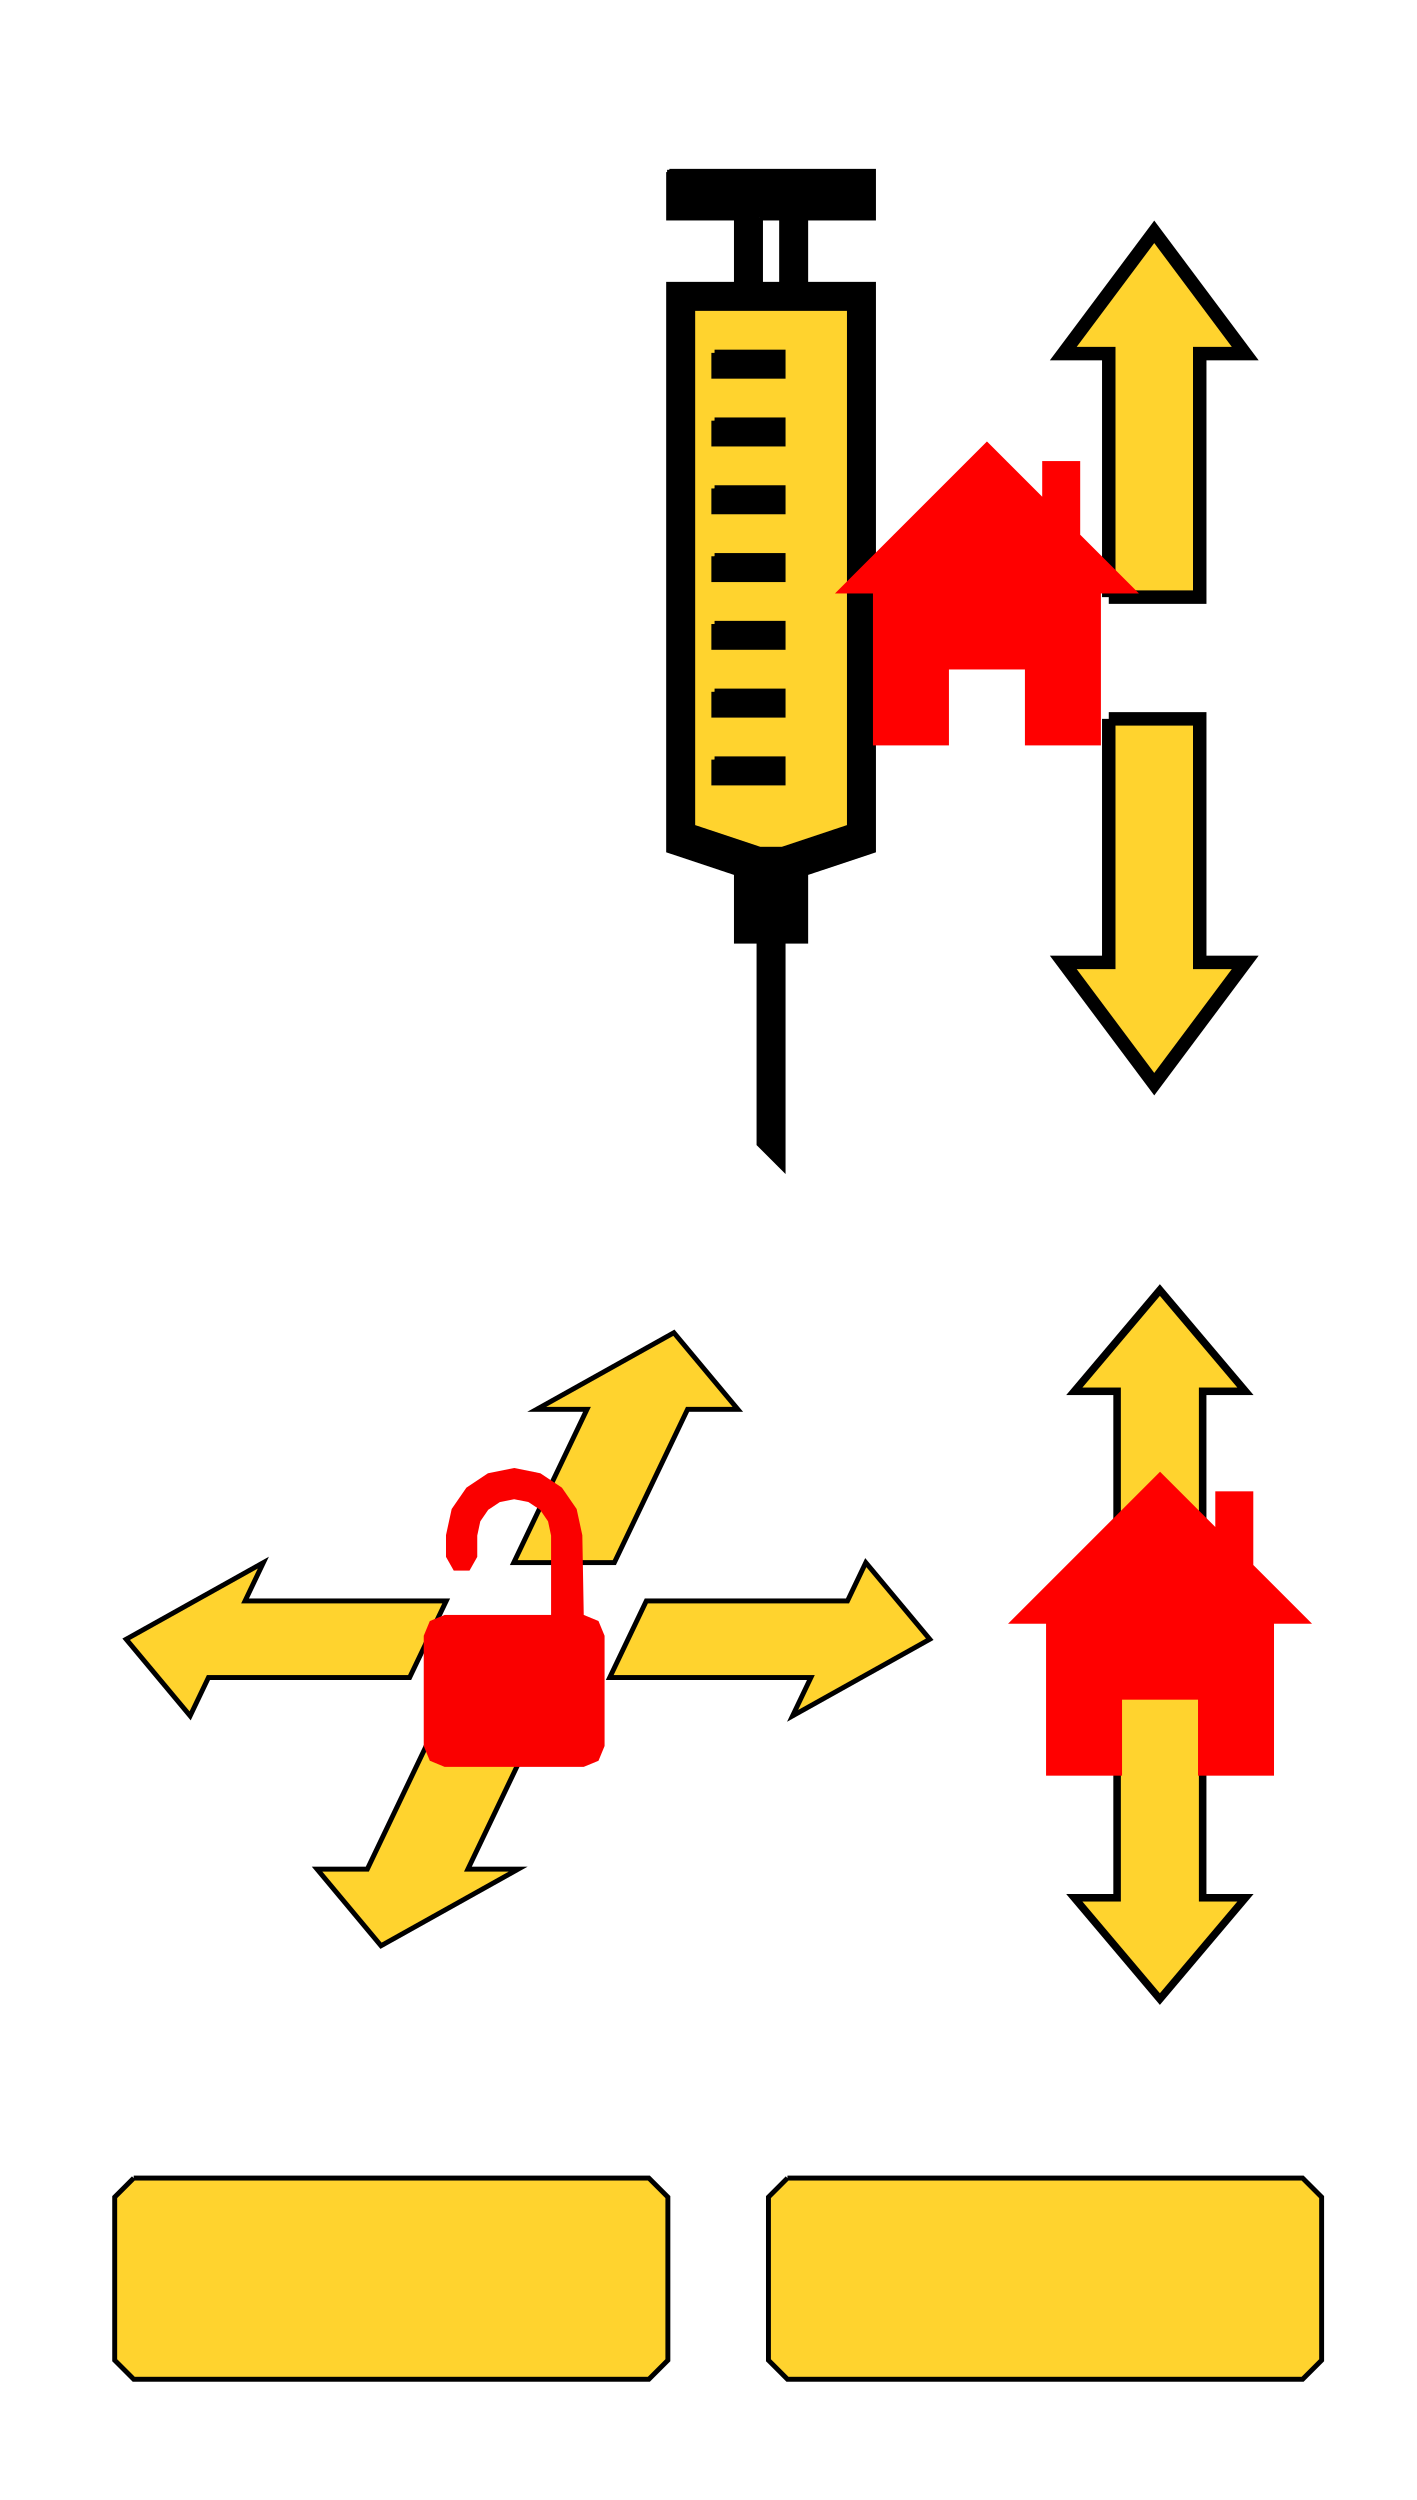
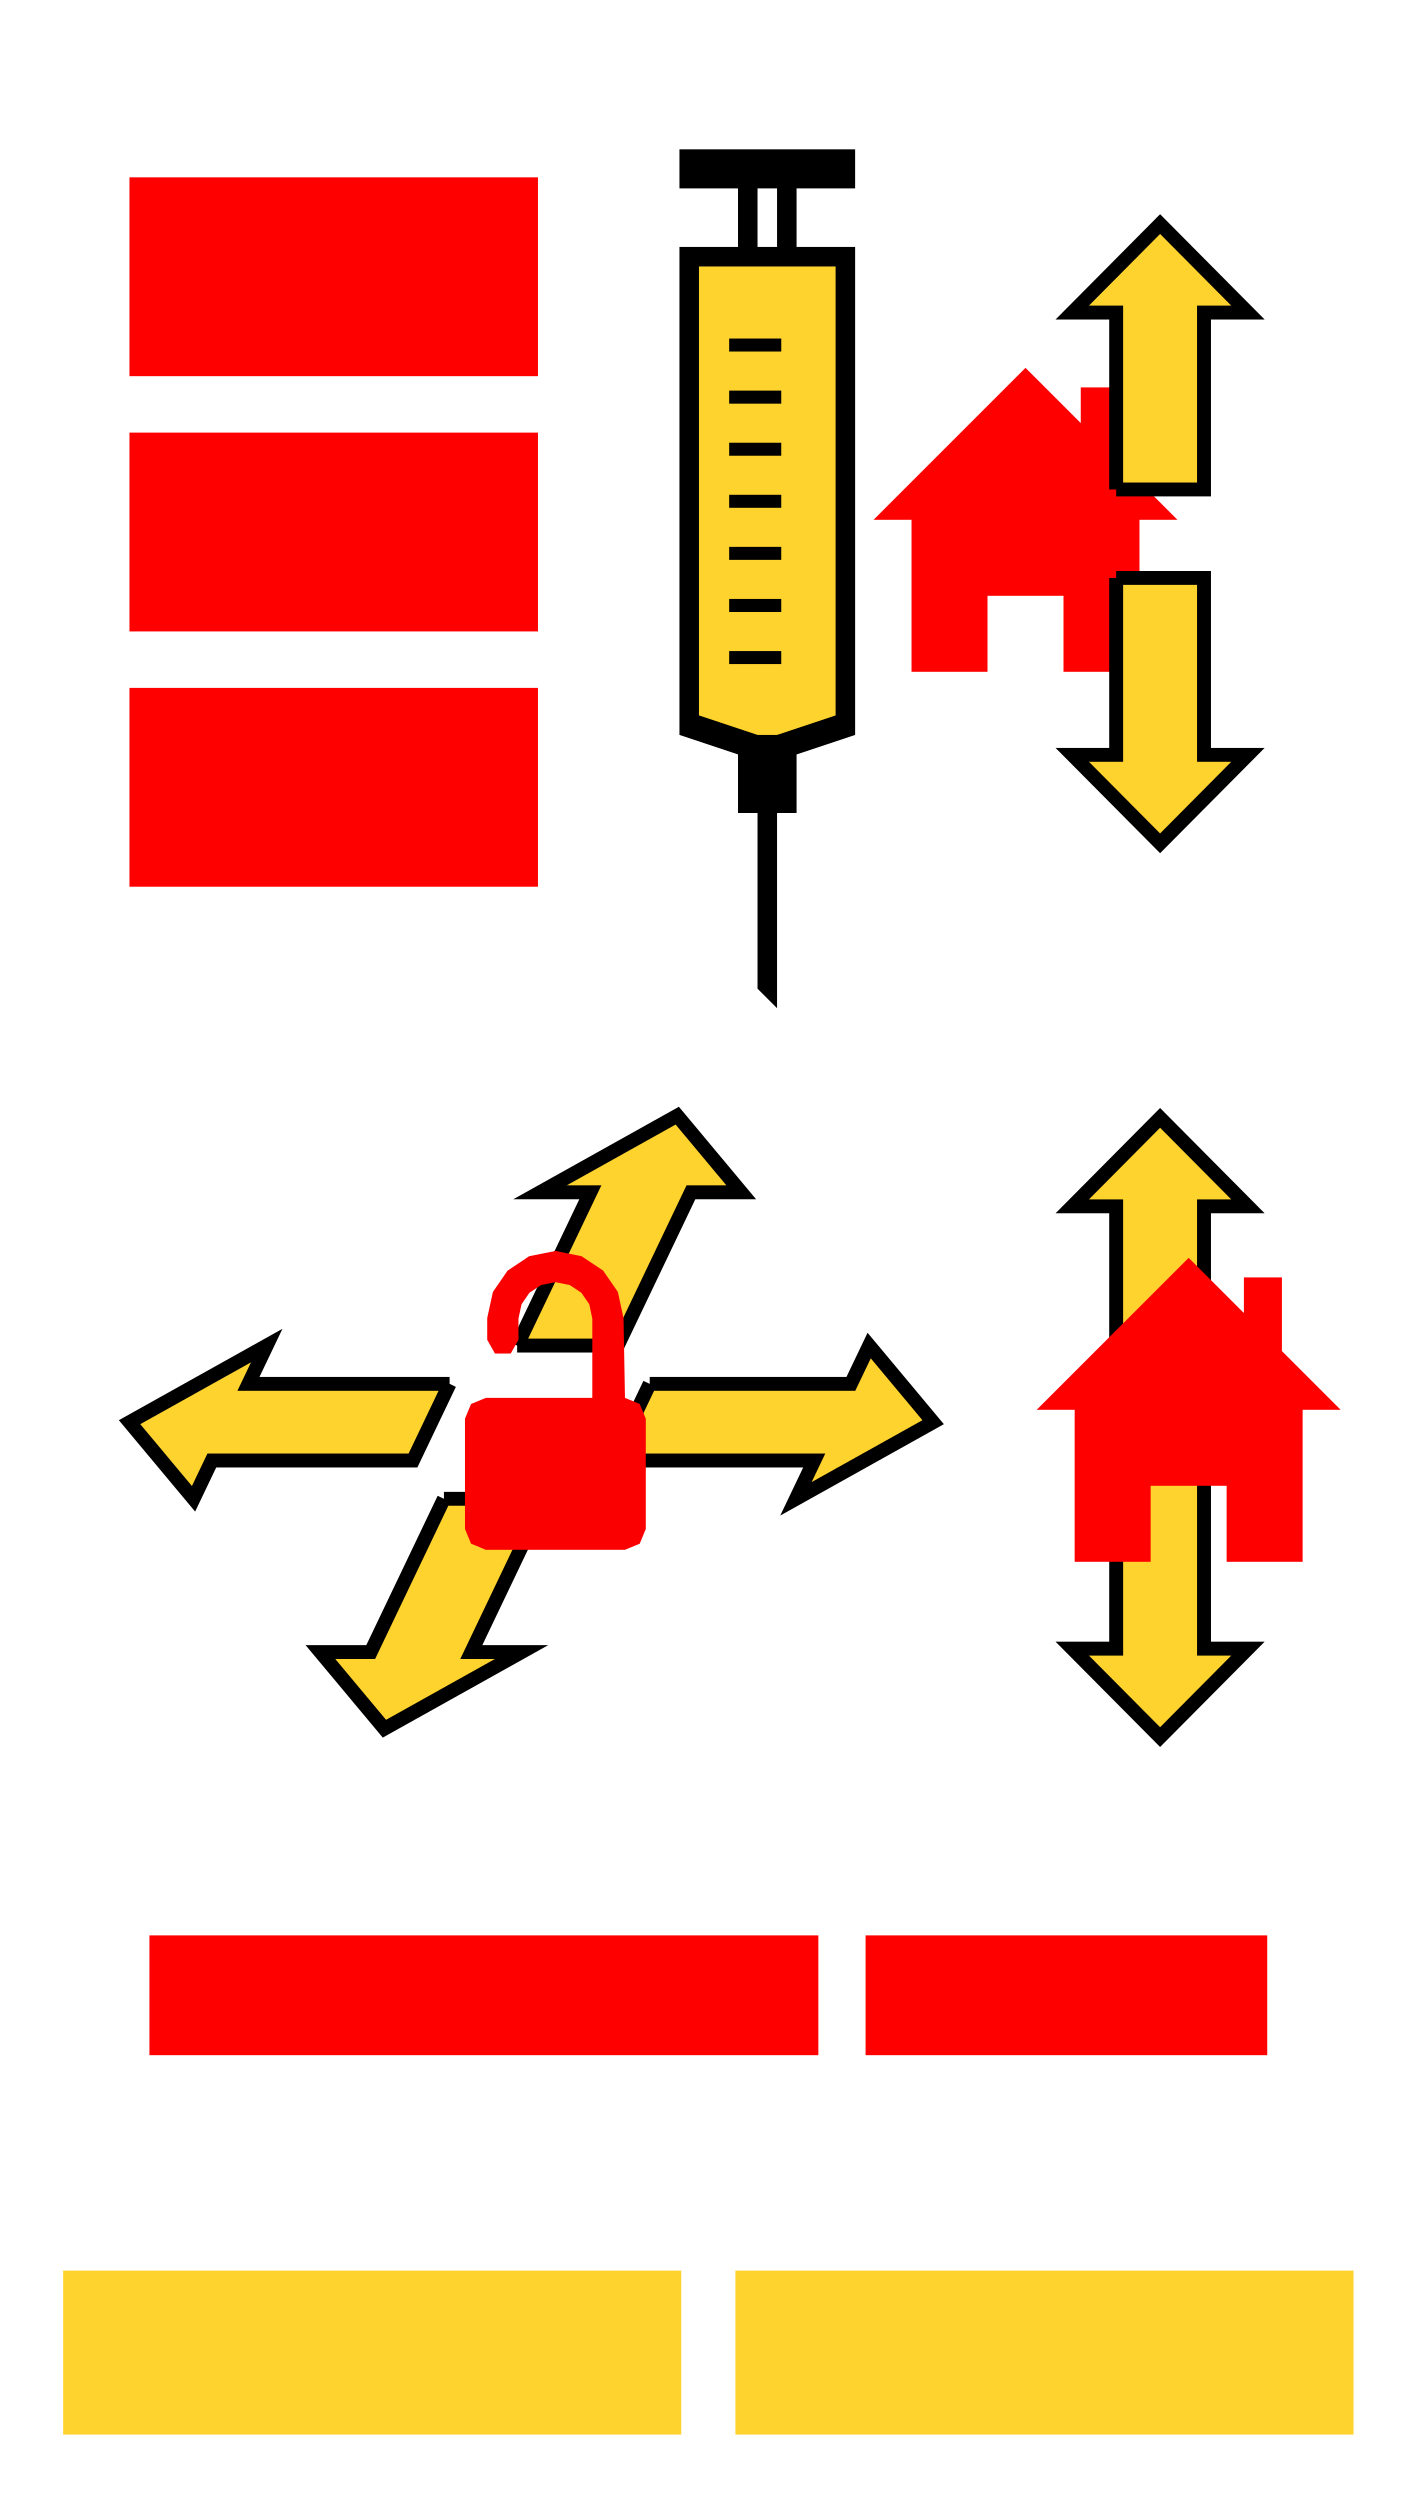
<svg xmlns="http://www.w3.org/2000/svg" xmlns:ns1="http://www.openswatchbook.org/uri/2009/osb" width="272" height="480" viewBox="0 0 272 480" version="1.1" id="svg8">
  <defs id="defs2">
-     <linearGradient gradientTransform="matrix(0.06522503,0,0,0.244485,286.6275,1312.238)" ns1:paint="solid" id="linearGradient4768">
+     <linearGradient gradientTransform="matrix(0.05895953,0,0,0.1535812,1492.851,2392.693)" ns1:paint="solid" id="linearGradient4768">
      <stop id="stop4766" offset="0" style="stop-color:#ffd32e;stop-opacity:1;" />
    </linearGradient>
-     <linearGradient gradientTransform="matrix(9.1914415e-5,0,0,9.1914415e-5,-11.61456,129.1544)" ns1:paint="solid" id="linearGradient4762">
+     <linearGradient gradientTransform="matrix(9.1914415e-5,0,0,9.1914415e-5,-7.566475,84.92765)" ns1:paint="solid" id="linearGradient4762">
      <stop id="stop4760" offset="0" style="stop-color:#000000;stop-opacity:1;" />
    </linearGradient>
  </defs>
  <g style="display:inline" id="layer4">
-     <path style="fill:url(#linearGradient4768);stroke:url(#linearGradient4768);stroke-width:0.575px;stroke-linecap:butt;stroke-linejoin:miter;stroke-opacity:1" d="m 131.395,160.608 13.372,4.332 h 6.114 l 13.593,-4.332 V 57.656 h -33.079 z" id="syringe_fluid" />
-     <path style="display:inline;fill:url(#linearGradient4768);stroke:#000000;stroke-width:1.447;stroke-linecap:butt;stroke-linejoin:miter;stroke-miterlimit:4;stroke-dasharray:none;stroke-opacity:1" d="m 214.48,325.477 h 16.431 v 38.896 h 8.216 l -16.431,19.448 -16.431,-19.448 h 8.216 v -38.896" id="z_neg" />
-     <path style="display:inline;fill:url(#linearGradient4768);stroke:#000000;stroke-width:1.447;stroke-linecap:butt;stroke-linejoin:miter;stroke-miterlimit:4;stroke-dasharray:none;stroke-opacity:1" d="m 214.48,306.029 h 16.431 V 267.133 h 8.216 l -16.431,-19.448 -16.431,19.448 h 8.216 v 38.896" id="z_pos" />
-     <path style="display:inline;fill:url(#linearGradient4768);stroke:#000000;stroke-width:0.945;stroke-linecap:butt;stroke-linejoin:miter;stroke-miterlimit:4;stroke-dasharray:none;stroke-opacity:1" d="m 151.192,418.194 h 98.912 l 3.649,3.649 v 31.323 l -3.649,3.649 h -98.912 l -3.649,-3.649 v -31.323 l 3.649,-3.649 v 0" id="menu_btn" menu_btn="" />
-     <path style="display:inline;fill:url(#linearGradient4768);stroke:#000000;stroke-width:0.945;stroke-linecap:butt;stroke-linejoin:miter;stroke-miterlimit:4;stroke-dasharray:none;stroke-opacity:1" d="m 25.671,418.194 h 98.911 l 3.649,3.649 v 31.323 l -3.649,3.649 H 25.671 l -3.649,-3.649 v -31.323 l 3.649,-3.649 v 0" id="usb_btn" usb_btn="" />
-     <path style="display:inline;fill:url(#linearGradient4768);stroke:#000000;stroke-width:0.945;stroke-linecap:butt;stroke-linejoin:miter;stroke-miterlimit:4;stroke-dasharray:none;stroke-opacity:1" d="m 84.585,329.446 h 19.311 l -14.057,29.426 h 9.655 L 73.155,373.585 60.873,358.872 h 9.655 z" id="y_neg" y_pos="path4514" />
-     <path style="display:inline;fill:url(#linearGradient4768);stroke:#000000;stroke-width:0.945;stroke-linecap:butt;stroke-linejoin:miter;stroke-miterlimit:4;stroke-dasharray:none;stroke-opacity:1" d="m 98.643,300.02 h 19.311 l 14.057,-29.426 h 9.655 l -12.282,-14.713 -26.34,14.713 h 9.655 z" id="y_pos" />
-     <path style="display:inline;fill:url(#linearGradient4768);stroke:#000000;stroke-width:0.945;stroke-linecap:butt;stroke-linejoin:miter;stroke-miterlimit:4;stroke-dasharray:none;stroke-opacity:1" d="M 85.673,307.377 78.644,322.09 H 40.022 l -3.514,7.357 -12.282,-14.713 26.34,-14.713 -3.514,7.357 z" id="x_neg" />
-     <path style="display:inline;fill:url(#linearGradient4768);stroke:#000000;stroke-width:0.945;stroke-linecap:butt;stroke-linejoin:miter;stroke-miterlimit:4;stroke-dasharray:none;stroke-opacity:1" d="m 124.095,307.377 -7.029,14.713 h 38.622 l -3.514,7.357 26.34,-14.713 -12.282,-14.713 -3.514,7.357 z" id="x_pos" x_pos="" />
-     <path id="syringe" style="display:inline;fill:url(#linearGradient4762);stroke:url(#linearGradient4762);stroke-width:1.227;stroke-linecap:butt;stroke-linejoin:miter;stroke-opacity:1" d="m 137.196,145.846 v 4.339 h 13.016 v -4.339 h -13.016 m 0,-13.016 v 4.339 h 13.016 v -4.339 h -13.016 m 0,-13.016 v 4.339 h 13.016 v -4.339 h -13.016 m 0,-13.016 v 4.339 h 13.016 v -4.339 h -13.016 m 0,-13.016 v 4.339 h 13.016 v -4.339 h -13.016 m 0,-13.016 v 4.339 h 13.016 v -4.339 h -13.016 m 0,-13.016 v 4.339 h 13.016 v -4.339 h -13.016 m -8.677,-34.709 v 8.677 h 13.016 v 13.016 h -13.016 V 163.2 l 13.016,4.339 v 13.016 h 4.339 v 39.048 l 4.339,4.339 v -43.387 h 4.339 v -13.016 l 13.016,-4.339 V 54.734 h -13.016 V 41.718 h 13.016 v -8.677 h -39.048 m 17.355,8.677 h 4.339 v 13.016 h -4.339 V 41.718 m -13.016,17.355 h 30.371 v 99.789 l -13.016,4.339 h -4.339 l -13.016,-4.339 V 59.072" />
-     <g id="g4520">
-       <path style="display:inline;fill:url(#linearGradient4768);stroke:#000000;stroke-width:2.584;stroke-linecap:butt;stroke-linejoin:miter;stroke-miterlimit:4;stroke-dasharray:none;stroke-opacity:1" d="m 212.883,114.644 h 17.465 V 67.886 h 8.732 L 221.616,44.507 204.151,67.886 h 8.732 v 46.758" id="e_neg" />
-       <path style="display:inline;fill:url(#linearGradient4768);stroke:#000000;stroke-width:2.584;stroke-linecap:butt;stroke-linejoin:miter;stroke-miterlimit:4;stroke-dasharray:none;stroke-opacity:1" d="m 212.883,138.024 h 17.465 v 46.758 h 8.732 l -17.465,23.379 -17.465,-23.379 h 8.732 v -46.758" id="e_pos" />
+     <path style="display:inline;fill:url(#linearGradient4768);stroke:#000000;stroke-width:2.673;stroke-linecap:butt;stroke-linejoin:miter;stroke-miterlimit:4;stroke-dasharray:none;stroke-opacity:1" d="m 214.307,282.57 h 16.863 v 33.97 h 8.431 l -16.863,16.985 -16.863,-16.985 h 8.431 v -33.97" id="z_neg" />
+     <path style="display:inline;fill:url(#linearGradient4768);stroke:#000000;stroke-width:2.672;stroke-linecap:butt;stroke-linejoin:miter;stroke-miterlimit:4;stroke-dasharray:none;stroke-opacity:1" d="m 214.306,265.585 h 16.863 V 231.615 H 239.6 l -16.863,-16.985 -16.863,16.985 h 8.431 v 33.97" id="z_pos" />
+     <path style="display:inline;fill:url(#linearGradient4768);stroke:#000000;stroke-width:2.673;stroke-linecap:butt;stroke-linejoin:miter;stroke-miterlimit:4;stroke-dasharray:none;stroke-opacity:1" d="m 85.234,287.77 h 19.311 l -14.057,29.426 h 9.655 L 73.804,331.91 61.521,317.197 h 9.655 l 14.057,-29.426" id="y_neg" y_pos="path4514" />
+     <path style="display:inline;fill:url(#linearGradient4768);stroke:#000000;stroke-width:2.673;stroke-linecap:butt;stroke-linejoin:miter;stroke-miterlimit:4;stroke-dasharray:none;stroke-opacity:1" d="m 99.291,258.344 h 19.311 l 14.057,-29.426 h 9.655 l -12.282,-14.713 -26.34,14.713 h 9.655 l -14.057,29.426" id="y_pos" />
+     <path style="display:inline;fill:url(#linearGradient4768);stroke:#000000;stroke-width:2.673;stroke-linecap:butt;stroke-linejoin:miter;stroke-miterlimit:4;stroke-dasharray:none;stroke-opacity:1" d="M 86.322,265.701 79.293,280.414 H 40.671 l -3.514,7.357 -12.282,-14.713 26.34,-14.713 -3.514,7.357 h 38.622" id="x_neg" />
+     <path style="display:inline;fill:url(#linearGradient4768);stroke:#000000;stroke-width:2.673;stroke-linecap:butt;stroke-linejoin:miter;stroke-miterlimit:4;stroke-dasharray:none;stroke-opacity:1" d="m 124.743,265.701 -7.029,14.713 h 38.622 l -3.514,7.357 26.34,-14.713 -12.282,-14.713 -3.514,7.357 h -38.622" id="x_pos" x_pos="" />
+     <path style="fill:url(#linearGradient4768);stroke:none;stroke-width:0.993;stroke-linecap:butt;stroke-linejoin:miter;stroke-opacity:1" d="m 132.94,138.866 11.551,3.742 h 5.281 l 11.741,-3.742 V 49.941 h -28.572 v 88.926" id="syringe_fluid" />
+     <path id="syringe" style="display:inline;fill:url(#linearGradient4762);stroke:none;stroke-width:2.998;stroke-linecap:butt;stroke-linejoin:miter;stroke-opacity:1" d="m 140,125 v 2.5 h 10 V 125 m -10,-10 v 2.5 h 10 V 115 m -10,-10 v 2.5 h 10 V 105 M 140,95 v 2.5 h 10 V 95 M 140,85 v 2.5 h 10 V 85 M 140,75 v 2.5 h 10 V 75 M 140,65 v 2.5 h 10 V 65 M 130.455,28.678 v 7.495 h 11.243 v 11.243 h -11.243 v 93.69 l 11.243,3.748 v 11.243 h 3.748 v 33.728 l 3.748,3.748 v -37.476 h 3.748 v -11.243 l 11.243,-3.748 V 47.416 H 152.941 V 36.173 h 11.243 v -7.495 m -18.738,7.495 h 3.748 v 11.243 h -3.748 V 36.173 M 134.203,51.163 h 26.233 v 86.194 l -11.243,3.748 h -3.748 L 134.203,137.358 V 51.163" />
+     <path d="m 130.455,28.678 v 7.495 h 11.243 v 11.243 h -11.243 v 93.69 l 11.243,3.748 v 11.243 h 3.748 v 33.728 l 3.748,3.748 v -37.476 h 3.748 v -11.243 l 11.243,-3.748 V 47.416 H 152.941 V 36.173 h 11.243 v -7.495 h -33.728" style="display:inline;fill:none;stroke:none;stroke-width:2.12;stroke-linecap:butt;stroke-linejoin:miter;stroke-miterlimit:4;stroke-dasharray:none;stroke-opacity:1" id="syringe_outline" />
+     <g id="g860">
+       <path style="color:#000000;font-style:normal;font-variant:normal;font-weight:normal;font-stretch:normal;font-size:medium;line-height:normal;font-family:sans-serif;font-variant-ligatures:normal;font-variant-position:normal;font-variant-caps:normal;font-variant-numeric:normal;font-variant-alternates:normal;font-feature-settings:normal;text-indent:0;text-align:start;text-decoration:none;text-decoration-line:none;text-decoration-style:solid;text-decoration-color:#000000;letter-spacing:normal;word-spacing:normal;text-transform:none;writing-mode:lr-tb;direction:ltr;text-orientation:mixed;dominant-baseline:auto;baseline-shift:baseline;text-anchor:start;white-space:normal;shape-padding:0;clip-rule:nonzero;display:inline;overflow:visible;visibility:visible;opacity:1;isolation:auto;mix-blend-mode:normal;color-interpolation:sRGB;color-interpolation-filters:linearRGB;solid-color:#000000;solid-opacity:1;vector-effect:none;fill:#fa0000;fill-opacity:1;fill-rule:nonzero;stroke:none;stroke-width:24;stroke-linecap:round;stroke-linejoin:miter;stroke-miterlimit:4;stroke-dasharray:none;stroke-dashoffset:0;stroke-opacity:1;color-rendering:auto;image-rendering:auto;shape-rendering:auto;text-rendering:auto;enable-background:accumulate" d="m 106.63,240.178 -5.03,1.016 -4.138,2.763 -2.825,4.096 -1.091,5.014 v 4.178 l 1.488,2.634 h 3.025 l 1.488,-2.634 v -4.084 l 0.584,-2.738 1.517,-2.216 2.238,-1.485 2.746,-0.544 2.747,0.543 2.24,1.485 1.519,2.217 0.584,2.739 v 15.232 H 93.273 l -2.831,1.169 -1.169,2.831 v 21.166 l 1.169,2.831 2.831,1.169 h 26.721 l 2.831,-1.169 1.169,-2.831 v -21.166 l -1.169,-2.831 -2.831,-1.169 -0.273,-15.303 -1.091,-5.038 -2.825,-4.096 -4.139,-2.763" id="padlock" />
    </g>
-     <path d="m 128.518,33.04 v 8.677 h 13.016 v 13.016 h -13.016 V 163.2 l 13.016,4.339 v 13.016 h 4.339 v 39.048 l 4.339,4.339 v -43.387 h 4.339 v -13.016 l 13.016,-4.339 V 54.734 h -13.016 V 41.718 h 13.016 v -8.677 z" style="display:inline;fill:none;stroke:url(#linearGradient4762);stroke-width:0.868px;stroke-linecap:butt;stroke-linejoin:miter;stroke-opacity:1" id="syringe_outline" />
-     <g id="g860">
-       <path style="color:#000000;font-style:normal;font-variant:normal;font-weight:normal;font-stretch:normal;font-size:medium;line-height:normal;font-family:sans-serif;font-variant-ligatures:normal;font-variant-position:normal;font-variant-caps:normal;font-variant-numeric:normal;font-variant-alternates:normal;font-feature-settings:normal;text-indent:0;text-align:start;text-decoration:none;text-decoration-line:none;text-decoration-style:solid;text-decoration-color:#000000;letter-spacing:normal;word-spacing:normal;text-transform:none;writing-mode:lr-tb;direction:ltr;text-orientation:mixed;dominant-baseline:auto;baseline-shift:baseline;text-anchor:start;white-space:normal;shape-padding:0;clip-rule:nonzero;display:inline;overflow:visible;visibility:visible;opacity:1;isolation:auto;mix-blend-mode:normal;color-interpolation:sRGB;color-interpolation-filters:linearRGB;solid-color:#000000;solid-opacity:1;vector-effect:none;fill:#fa0000;fill-opacity:1;fill-rule:nonzero;stroke:none;stroke-width:8.485;stroke-linecap:round;stroke-linejoin:miter;stroke-miterlimit:4;stroke-dasharray:none;stroke-dashoffset:0;stroke-opacity:1;color-rendering:auto;image-rendering:auto;shape-rendering:auto;text-rendering:auto;enable-background:accumulate" d="m 98.715,281.854 -5.03,1.016 -4.138,2.763 -2.825,4.096 -1.091,5.014 v 4.178 l 1.488,2.634 h 3.025 l 1.488,-2.634 v -4.084 l 0.584,-2.738 1.517,-2.216 2.238,-1.485 2.746,-0.544 2.747,0.543 2.24,1.485 1.519,2.217 0.584,2.739 v 15.232 H 85.358 l -2.831,1.169 -1.169,2.831 v 21.166 l 1.169,2.831 2.831,1.169 h 26.721 l 2.831,-1.169 1.169,-2.831 v -21.166 l -1.169,-2.831 -2.831,-1.169 -0.273,-15.303 -1.091,-5.038 -2.825,-4.096 -4.139,-2.763" id="padlock" />
+     <path style="fill:#ff0000;fill-opacity:1;stroke:none;stroke-width:1.651;stroke-linecap:butt;stroke-linejoin:miter;stroke-opacity:1" d="m 228.22,241.502 -29.179,29.179 h 7.295 v 29.179 h 14.589 v -14.589 h 14.589 v 14.589 h 14.589 v -29.179 h 7.295 L 246.125,259.407 V 245.26 h -7.295 v 6.852" id="home_z" />
+     <path style="display:inline;fill:#ff0000;fill-opacity:1;stroke:none;stroke-width:3.301;stroke-linecap:butt;stroke-linejoin:miter;stroke-opacity:1" d="m 196.897,70.625 -29.179,29.179 h 7.295 v 29.179 h 14.589 V 114.393 h 14.589 v 14.589 h 14.589 V 99.804 h 7.295 L 214.802,88.53 V 74.383 h -7.295 v 6.852" id="home_e" />
+     <path style="fill:#ff0000;fill-opacity:1;stroke:none;stroke-width:4.798;stroke-miterlimit:4;stroke-dasharray:none" d="M 24.857,83.061 H 103.289 V 121.236 H 24.857" id="bed_icon" />
+     <path style="display:inline;fill:#ff0000;fill-opacity:1;stroke:none;stroke-width:4.798;stroke-miterlimit:4;stroke-dasharray:none" d="m 24.857,132.074 h 78.431 v 38.175 H 24.857" id="actual_temp" />
+     <path style="display:inline;fill:#ff0000;fill-opacity:1;stroke:none;stroke-width:4.798;stroke-miterlimit:4;stroke-dasharray:none" d="M 24.857,34.048 H 103.289 V 72.223 H 24.857" id="target_temp" />
+     <g id="g4617" transform="translate(0.3702515,-1.211043)">
+       <path id="fine_label" d="M 28.322,372.805 H 156.753 v 23 H 28.322" style="display:inline;fill:#ff0000;fill-opacity:1;stroke:none;stroke-width:4.765;stroke-miterlimit:4;stroke-dasharray:none" />
+       <path id="fine_toggle" d="m 165.822,372.805 h 77.116 v 23 h -77.116" style="display:inline;fill:#ff0000;fill-opacity:1;stroke:none;stroke-width:3.692;stroke-miterlimit:4;stroke-dasharray:none" />
    </g>
-     <path style="fill:#ff0000;fill-opacity:1;stroke:none;stroke-width:0.584;stroke-linecap:butt;stroke-linejoin:miter;stroke-opacity:1" d="m 222.727,282.572 -29.179,29.179 h 7.295 v 29.179 h 14.589 v -14.589 h 14.589 v 14.589 h 14.589 v -29.179 h 7.295 L 240.632,300.477 v -14.147 h -7.295 v 6.852" id="home_z" />
-     <path style="display:inline;fill:#ff0000;fill-opacity:1;stroke:none;stroke-width:1.167;stroke-linecap:butt;stroke-linejoin:miter;stroke-opacity:1" d="m 189.492,84.762 -29.179,29.179 h 7.295 v 29.179 h 14.589 v -14.589 h 14.589 v 14.589 h 14.589 v -29.179 h 7.295 L 207.397,102.667 V 88.52 h -7.295 v 6.852" id="home_e" />
+     <g id="g4621" transform="translate(-3e-6)">
+       <path id="usb_btn" d="M 12.121,435.953 H 130.803 v 31.487 H 12.121 v -31.487" style="display:inline;fill:url(#linearGradient4768);fill-opacity:1;stroke:none;stroke-width:2.117;stroke-miterlimit:4;stroke-dasharray:none" />
+       <path id="menu_btn" d="M 141.197,435.953 H 259.88 v 31.487 H 141.197 v -31.487" style="display:inline;fill:url(#linearGradient4768);fill-opacity:1;stroke:none;stroke-width:2.117;stroke-miterlimit:4;stroke-dasharray:none" />
+     </g>
+     <path style="display:inline;fill:url(#linearGradient4768);stroke:#000000;stroke-width:2.672;stroke-linecap:butt;stroke-linejoin:miter;stroke-miterlimit:4;stroke-dasharray:none;stroke-opacity:1" d="m 214.306,110.963 h 16.863 v 33.97 H 239.6 l -16.863,16.985 -16.863,-16.985 h 8.431 v -33.97" id="e_pos" />
+     <path style="display:inline;fill:url(#linearGradient4768);stroke:#000000;stroke-width:2.672;stroke-linecap:butt;stroke-linejoin:miter;stroke-miterlimit:4;stroke-dasharray:none;stroke-opacity:1" d="m 214.306,93.978 h 16.863 V 60.008 H 239.6 l -16.863,-16.985 -16.863,16.985 h 8.431 v 33.97" id="e_neg" />
  </g>
</svg>
